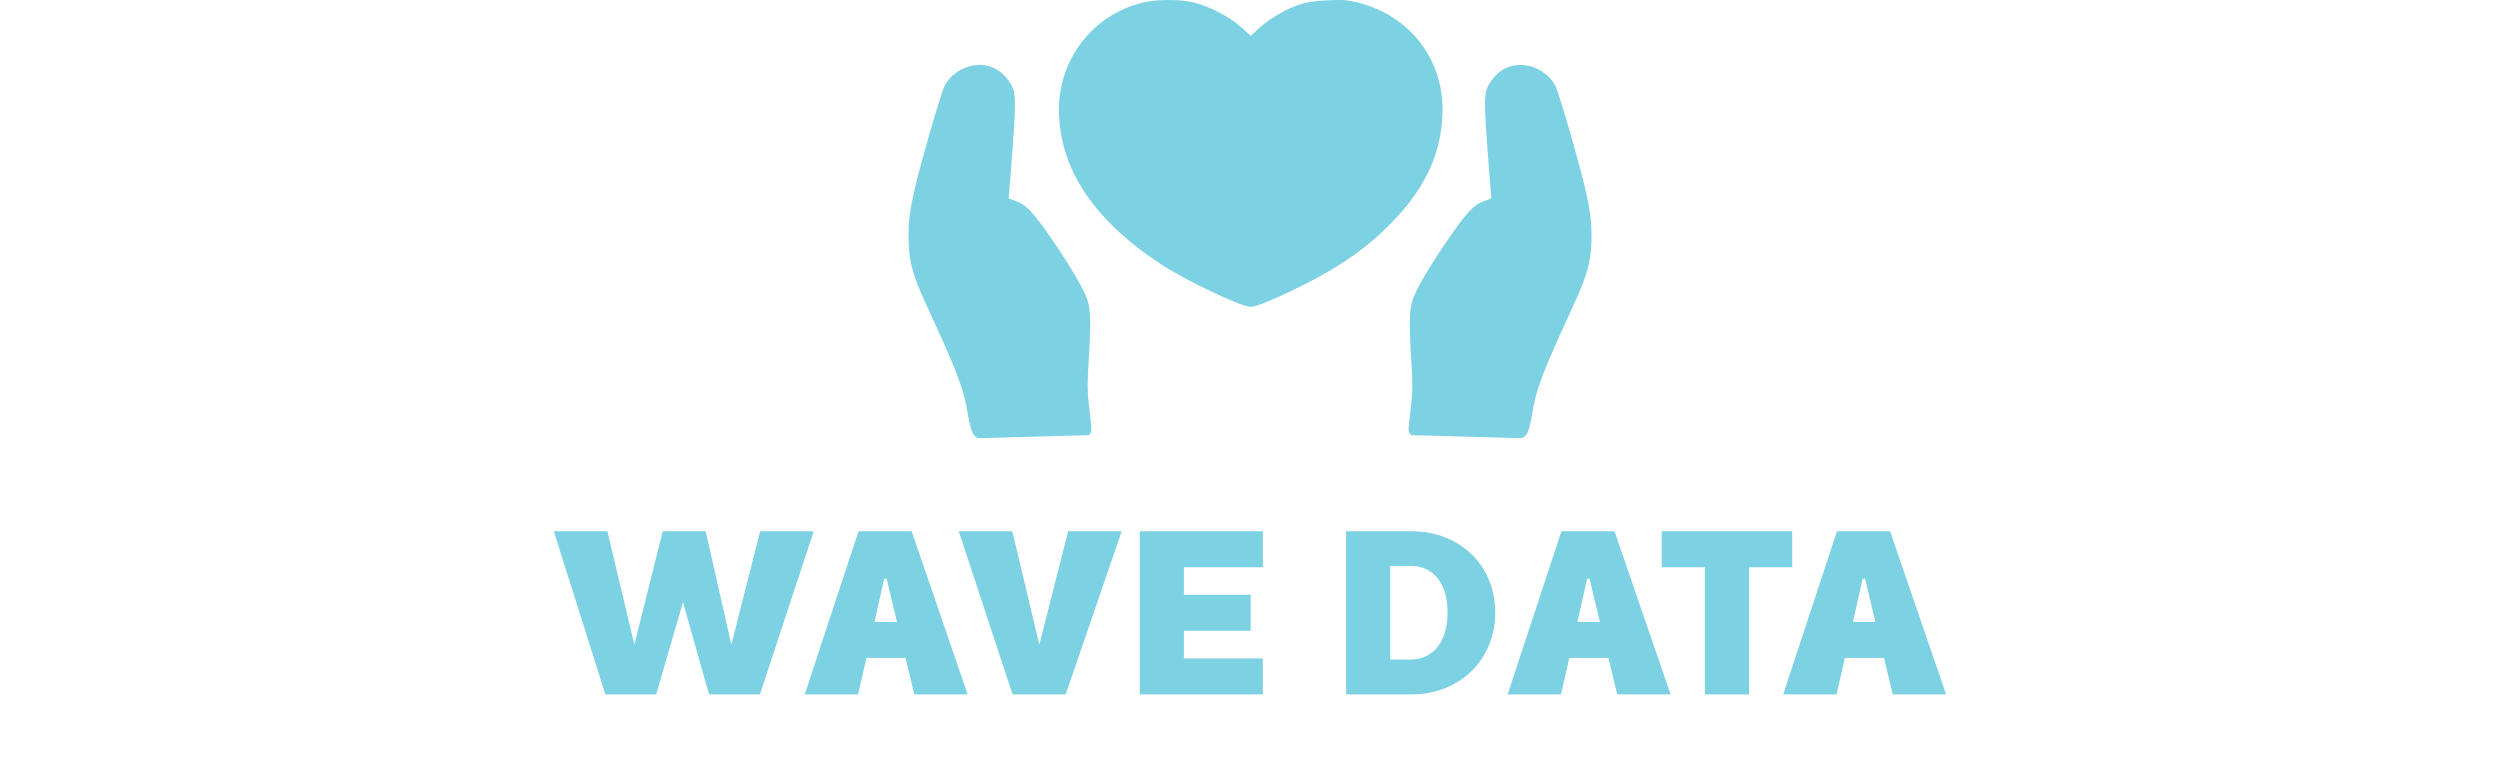
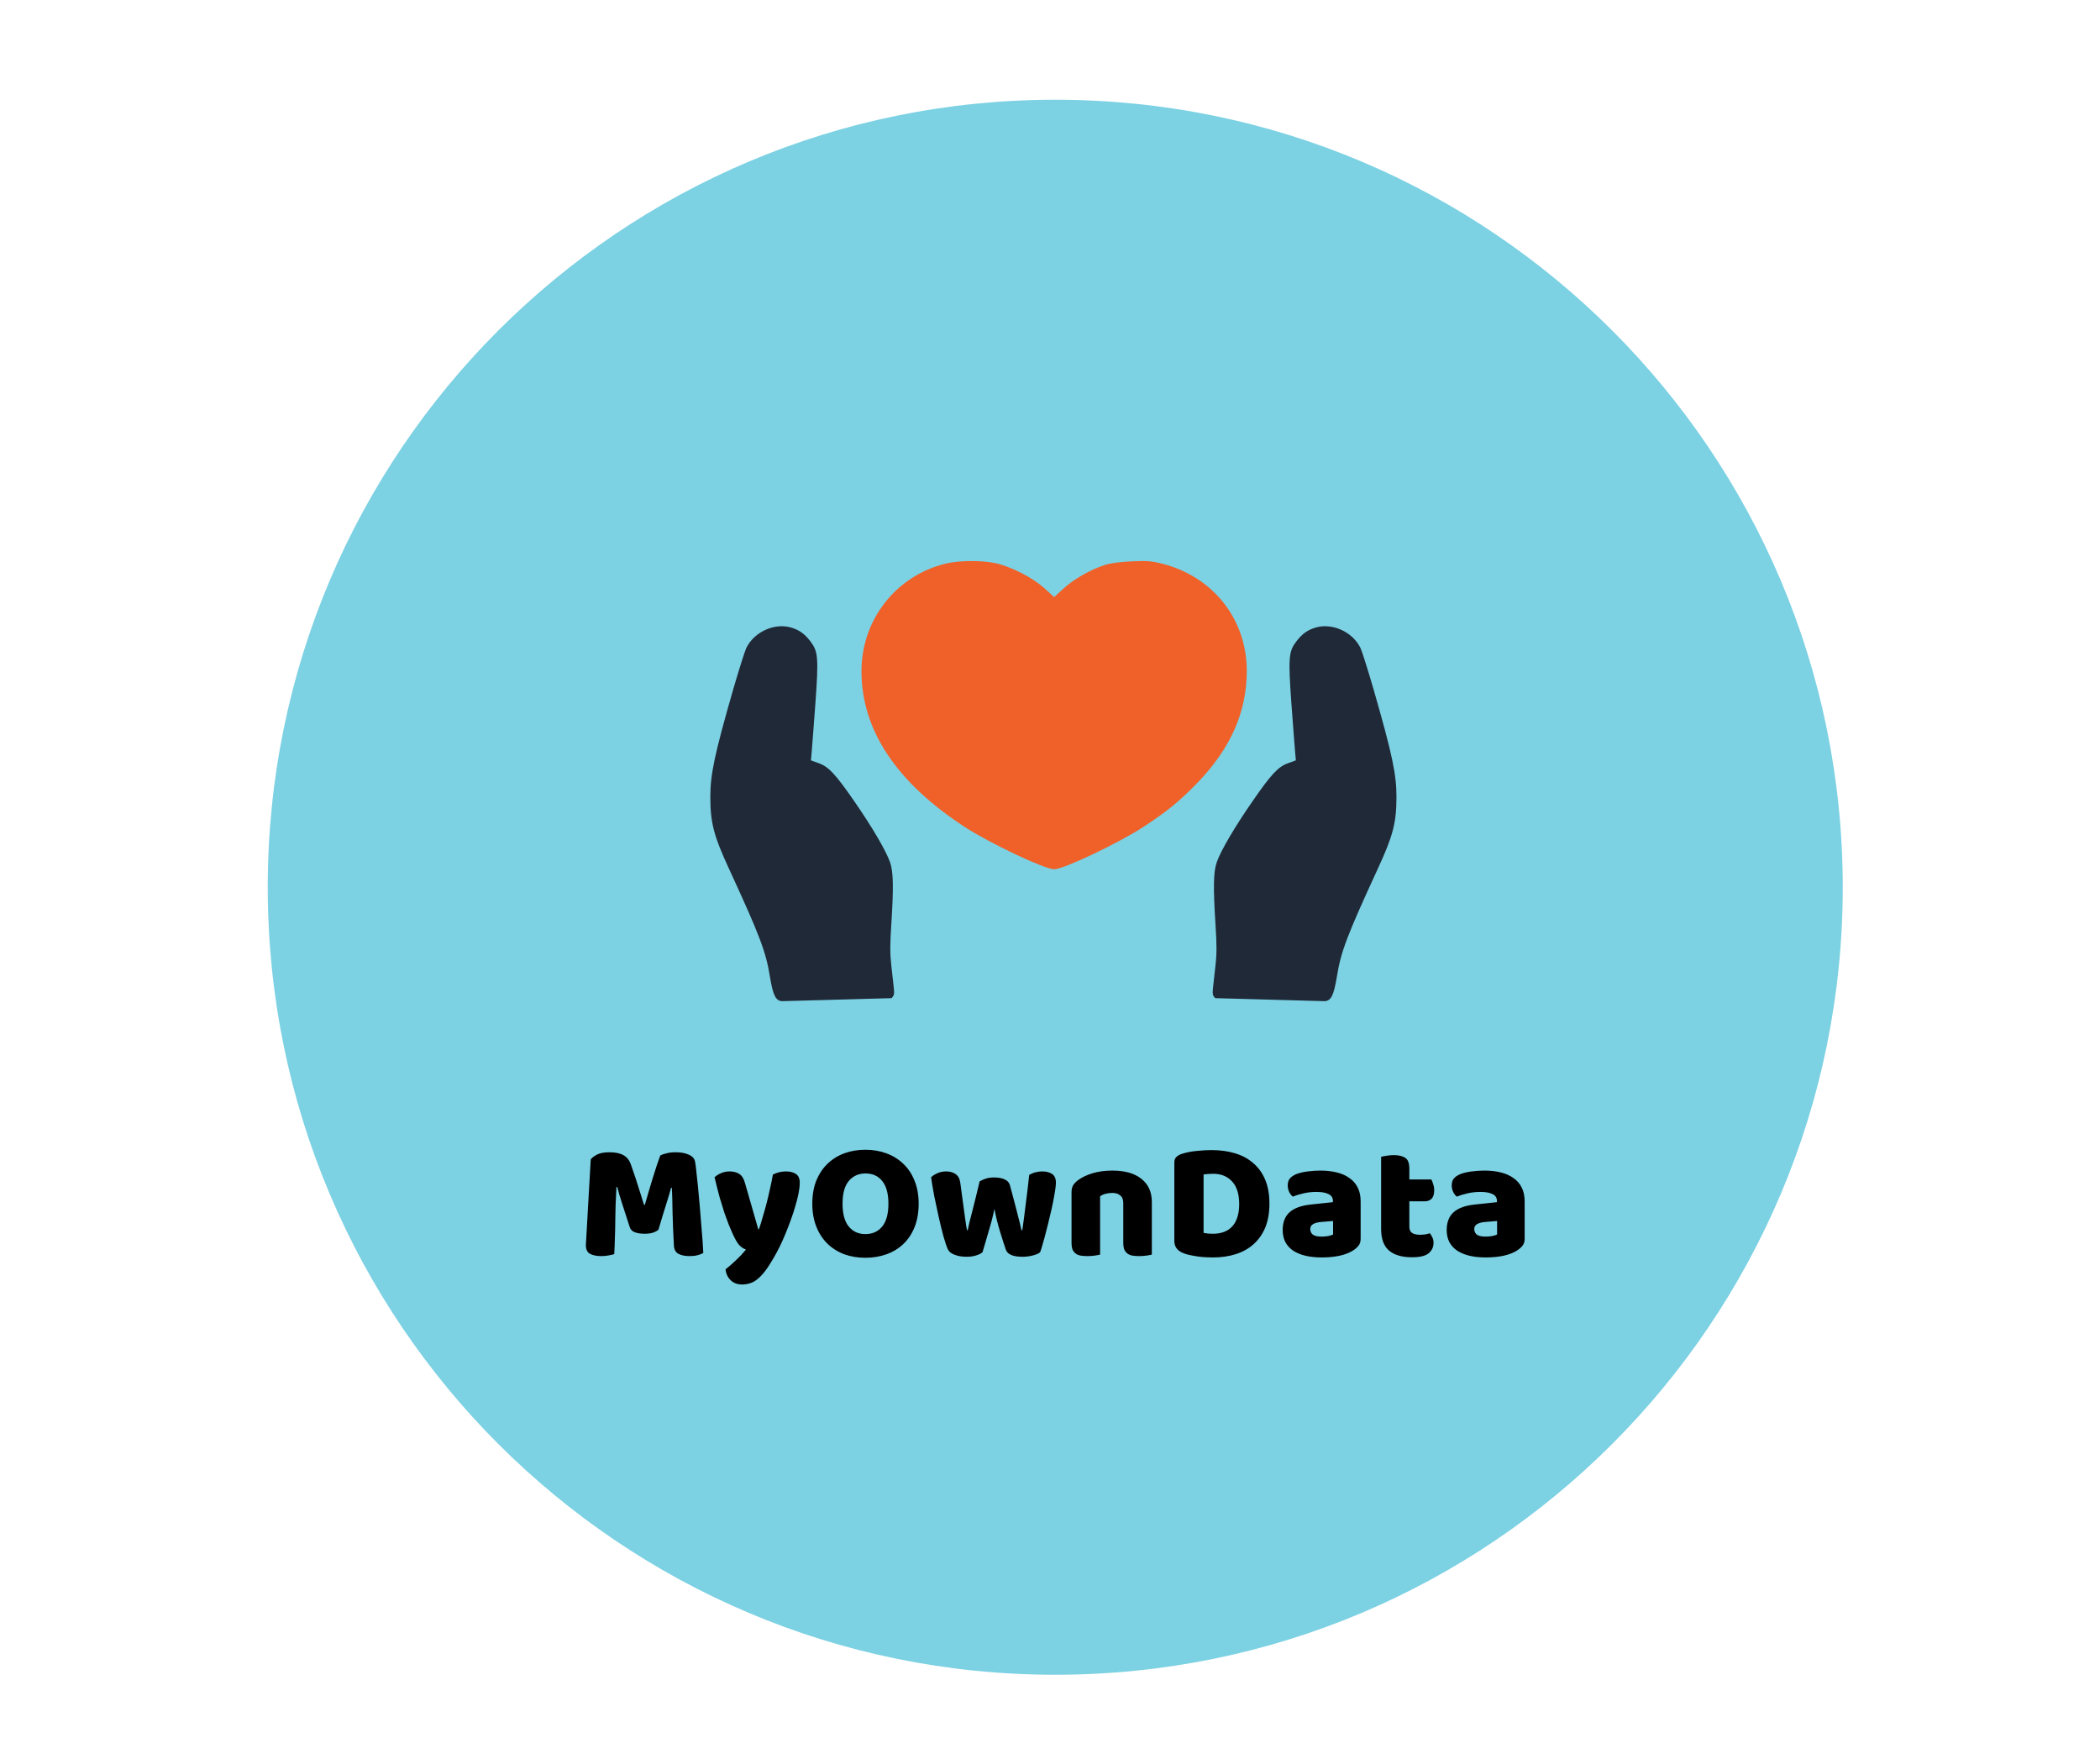
- <svg xmlns="http://www.w3.org/2000/svg" width="400" height="125" viewBox="0 0 400 125" fill="none">
-   <path fill-rule="evenodd" clip-rule="evenodd" d="M182.83 0.415C174.929 2.356 169.456 9.324 169.433 17.48C169.41 26.869 174.929 35.207 185.875 42.357C189.883 44.962 198.607 49.096 200.119 49.096C201.63 49.096 210.424 44.915 214.431 42.288C218.073 39.912 220.156 38.2 222.926 35.343C228.262 29.815 230.803 24.035 230.803 17.456C230.78 9.232 225.421 2.47 217.293 0.415C215.644 0.003 214.935 -0.065 212.484 0.05C210.584 0.141 209.164 0.324 208.224 0.621C205.98 1.329 203.233 2.883 201.629 4.368L200.118 5.739L198.584 4.346C196.729 2.655 193.225 0.874 190.798 0.348C188.624 -0.133 184.891 -0.11 182.83 0.415ZM238.69 12.811C239.582 11.666 240.314 11.094 241.505 10.682C244.206 9.72 247.617 11.185 248.92 13.864C249.171 14.413 250.111 17.39 251.003 20.459C253.979 30.81 254.643 33.97 254.643 37.565C254.643 41.664 254.094 43.771 251.713 48.921C246.723 59.753 245.785 62.225 245.144 66.256C244.64 69.256 244.206 70.104 243.13 70.104L225.78 69.623C225.368 69.211 225.322 68.958 225.414 68.065C225.482 67.494 225.666 65.89 225.803 64.539C226.032 62.616 226.032 61.128 225.826 58.014C225.437 51.9 225.482 49.495 226.032 47.938C226.673 46.129 228.825 42.443 231.708 38.274C234.73 33.901 235.828 32.733 237.43 32.183L238.621 31.748L238.506 30.489C238.465 30.07 238.355 28.6 238.212 26.705L238.212 26.696C238.121 25.491 238.018 24.114 237.912 22.726C237.385 15.353 237.477 14.415 238.69 12.811ZM158.495 10.682C159.686 11.094 160.418 11.666 161.31 12.811C162.523 14.415 162.615 15.353 162.088 22.726C161.982 24.116 161.878 25.496 161.788 26.704C161.646 28.599 161.535 30.07 161.494 30.489L161.379 31.748L162.57 32.183C164.172 32.733 165.27 33.901 168.292 38.274C171.176 42.443 173.327 46.129 173.969 47.938C174.518 49.495 174.563 51.9 174.174 58.014C173.969 61.128 173.969 62.616 174.197 64.539C174.334 65.89 174.518 67.494 174.586 68.065C174.678 68.958 174.632 69.211 174.22 69.623L156.87 70.104C155.794 70.104 155.36 69.256 154.856 66.256C154.215 62.225 153.277 59.753 148.287 48.921C145.906 43.771 145.357 41.664 145.357 37.565C145.357 33.97 146.021 30.81 148.997 20.459C149.889 17.39 150.829 14.413 151.08 13.864C152.384 11.185 155.794 9.72 158.495 10.682Z" fill="#7CD1E3" />
-   <path d="M121.624 85.004L117.016 103.148L112.912 85.004H112.588H106.036L101.5 103.148L97.18 85.004H88.612L96.856 111.104H104.992L109.276 96.344L113.452 111.104H121.588L130.192 85.004H121.624ZM146.292 111.104H154.824L145.86 85.004H137.364L128.76 111.104H137.292L138.624 105.272H144.888L146.292 111.104ZM139.92 99.511L141.468 92.6H141.864L143.52 99.511H139.92ZM170.901 85.004L166.293 103.148L161.973 85.004H153.405L162.009 111.104H170.505L179.469 85.004H170.901ZM202.054 90.763V85.004H182.362V111.104H202.054V105.344H189.418V100.916H200.11V95.156H189.418V90.763H202.054ZM225.85 85.004H215.374V111.104H225.85C233.626 111.104 239.242 105.488 239.242 97.999C239.242 90.511 233.626 85.004 225.85 85.004ZM225.85 105.524H222.43V90.547H225.85C228.442 90.547 231.61 92.347 231.61 97.999C231.61 103.616 228.442 105.524 225.85 105.524ZM258.757 111.104H267.289L258.325 85.004H249.829L241.225 111.104H249.757L251.089 105.272H257.353L258.757 111.104ZM252.385 99.511L253.933 92.6H254.329L255.985 99.511H252.385ZM286.754 85.004H265.874V90.763H272.786V111.104H279.842V90.763H286.754V85.004ZM302.843 111.104H311.375L302.411 85.004H293.915L285.311 111.104H293.843L295.175 105.272H301.439L302.843 111.104ZM296.471 99.511L298.019 92.6H298.415L300.071 99.511H296.471Z" fill="#7CD1E3" />
+ <svg xmlns="http://www.w3.org/2000/svg" width="400" height="332" viewBox="0 0 328 332" fill="none">
+   <rect width="328" height="332" />
+   <circle cx="165" cy="169" r="150" fill="#7CD1E3" />
+   <path d="M144.113 107.359C134.666 109.68 128.121 118.013 128.093 127.766C128.065 138.994 134.666 148.966 147.756 157.516C152.548 160.631 162.981 165.575 164.789 165.575C166.596 165.575 177.112 160.575 181.904 157.434C186.259 154.593 188.751 152.545 192.063 149.129C198.445 142.517 201.483 135.606 201.483 127.738C201.455 117.903 195.047 109.817 185.327 107.359C183.355 106.866 182.507 106.786 179.576 106.922C177.303 107.031 175.605 107.25 174.482 107.605C171.798 108.452 168.513 110.31 166.595 112.086L164.788 113.726L162.953 112.06C160.735 110.038 156.545 107.908 153.642 107.279C151.043 106.703 146.579 106.731 144.113 107.359Z" fill="#F06129" />
+   <path d="M210.914 122.183C211.981 120.814 212.857 120.13 214.281 119.637C217.511 118.487 221.59 120.239 223.149 123.442C223.449 124.099 224.572 127.659 225.639 131.329C229.199 143.707 229.992 147.487 229.992 151.786C229.992 156.687 229.336 159.207 226.489 165.366C220.521 178.319 219.399 181.276 218.632 186.096C218.03 189.684 217.511 190.697 216.224 190.697L195.476 190.123C194.983 189.629 194.929 189.328 195.038 188.26C195.12 187.576 195.34 185.659 195.503 184.043C195.777 181.743 195.777 179.964 195.531 176.239C195.066 168.928 195.12 166.052 195.777 164.191C196.544 162.027 199.117 157.619 202.565 152.634C206.178 147.404 207.492 146.007 209.408 145.35L210.832 144.83L210.695 143.323C210.614 142.503 210.312 138.313 209.984 134.04C209.354 125.223 209.464 124.101 210.914 122.183Z" fill="#1F2937" />
+   <path d="M118.379 122.183C117.312 120.814 116.436 120.13 115.013 119.637C111.783 118.487 107.704 120.239 106.145 123.442C105.844 124.099 104.721 127.659 103.654 131.329C100.095 143.707 99.301 147.487 99.301 151.786C99.301 156.687 99.958 159.207 102.805 165.366C108.772 178.319 109.894 181.276 110.661 186.096C111.263 189.684 111.783 190.697 113.069 190.697L133.817 190.123C134.31 189.629 134.365 189.328 134.256 188.26C134.173 187.576 133.954 185.659 133.79 184.043C133.517 181.743 133.517 179.964 133.763 176.239C134.228 168.928 134.173 166.052 133.517 164.191C132.75 162.027 130.177 157.619 126.729 152.634C123.115 147.404 121.802 146.007 119.885 145.35L118.462 144.83L118.599 143.323C118.68 142.503 118.981 138.313 119.31 134.04C119.94 125.223 119.829 124.101 118.379 122.183Z" fill="#1F2937" />
+   <path d="M89.417 234.232C89.139 234.467 88.777 234.659 88.329 234.808C87.902 234.936 87.401 235 86.825 235C86.057 235 85.417 234.904 84.905 234.712C84.414 234.52 84.094 234.189 83.945 233.72C83.347 231.843 82.857 230.328 82.473 229.176C82.089 228.003 81.79 226.979 81.577 226.104H81.417C81.353 227.363 81.299 228.515 81.257 229.56C81.235 230.584 81.214 231.587 81.193 232.568C81.193 233.549 81.171 234.541 81.129 235.544C81.107 236.547 81.065 237.656 81.001 238.872C80.723 238.979 80.361 239.064 79.913 239.128C79.465 239.213 79.017 239.256 78.569 239.256C77.63 239.256 76.894 239.107 76.361 238.808C75.849 238.509 75.593 237.965 75.593 237.176L76.521 220.856C76.691 220.579 77.065 220.28 77.641 219.96C78.217 219.64 79.027 219.48 80.073 219.48C81.203 219.48 82.089 219.661 82.729 220.024C83.369 220.365 83.838 220.931 84.137 221.72C84.329 222.232 84.531 222.819 84.745 223.48C84.979 224.141 85.203 224.824 85.417 225.528C85.651 226.232 85.875 226.936 86.089 227.64C86.302 228.323 86.494 228.941 86.665 229.496H86.825C87.337 227.704 87.849 225.976 88.361 224.312C88.873 222.627 89.342 221.219 89.769 220.088C90.089 219.917 90.494 219.779 90.985 219.672C91.497 219.544 92.062 219.48 92.681 219.48C93.726 219.48 94.579 219.64 95.241 219.96C95.902 220.259 96.286 220.696 96.393 221.272C96.478 221.699 96.563 222.36 96.649 223.256C96.755 224.131 96.862 225.123 96.969 226.232C97.075 227.341 97.182 228.515 97.289 229.752C97.395 230.989 97.491 232.184 97.577 233.336C97.683 234.467 97.769 235.512 97.833 236.472C97.897 237.411 97.939 238.136 97.961 238.648C97.598 238.861 97.214 239.011 96.809 239.096C96.425 239.203 95.923 239.256 95.305 239.256C94.494 239.256 93.811 239.117 93.257 238.84C92.702 238.563 92.403 238.019 92.361 237.208C92.233 234.883 92.147 232.792 92.105 230.936C92.083 229.08 92.041 227.523 91.977 226.264H91.817C91.603 227.096 91.294 228.141 90.889 229.4C90.483 230.659 89.993 232.269 89.417 234.232ZM103.566 235.032C103.331 234.499 103.075 233.901 102.798 233.24C102.542 232.579 102.265 231.821 101.966 230.968C101.689 230.115 101.39 229.144 101.07 228.056C100.771 226.947 100.451 225.677 100.11 224.248C100.409 223.949 100.803 223.693 101.294 223.48C101.806 223.245 102.361 223.128 102.958 223.128C103.705 223.128 104.323 223.288 104.814 223.608C105.305 223.907 105.667 224.483 105.902 225.336L108.43 234.136H108.558C108.814 233.411 109.059 232.621 109.294 231.768C109.55 230.915 109.795 230.04 110.03 229.144C110.265 228.227 110.478 227.32 110.67 226.424C110.883 225.507 111.065 224.611 111.214 223.736C111.982 223.331 112.825 223.128 113.742 223.128C114.489 223.128 115.107 223.288 115.598 223.608C116.089 223.928 116.334 224.483 116.334 225.272C116.334 225.848 116.259 226.52 116.11 227.288C115.961 228.035 115.758 228.835 115.502 229.688C115.267 230.541 114.979 231.427 114.638 232.344C114.318 233.24 113.977 234.125 113.614 235C113.251 235.875 112.878 236.707 112.494 237.496C112.11 238.264 111.737 238.957 111.374 239.576C110.777 240.621 110.222 241.475 109.71 242.136C109.198 242.797 108.707 243.309 108.238 243.672C107.769 244.056 107.299 244.312 106.83 244.44C106.361 244.589 105.87 244.664 105.358 244.664C104.462 244.664 103.737 244.397 103.182 243.864C102.627 243.331 102.297 242.637 102.19 241.784C102.873 241.251 103.555 240.653 104.238 239.992C104.921 239.352 105.539 238.691 106.094 238.008C105.731 237.901 105.337 237.656 104.91 237.272C104.505 236.867 104.057 236.12 103.566 235.032ZM118.725 229.272C118.725 227.608 118.981 226.136 119.493 224.856C120.026 223.576 120.741 222.509 121.637 221.656C122.554 220.781 123.621 220.12 124.837 219.672C126.074 219.224 127.408 219 128.837 219C130.266 219 131.589 219.224 132.805 219.672C134.042 220.12 135.12 220.781 136.037 221.656C136.954 222.509 137.669 223.576 138.181 224.856C138.714 226.136 138.981 227.608 138.981 229.272C138.981 230.936 138.725 232.419 138.213 233.72C137.701 235 136.986 236.077 136.069 236.952C135.173 237.805 134.106 238.456 132.869 238.904C131.632 239.352 130.288 239.576 128.837 239.576C127.386 239.576 126.042 239.352 124.805 238.904C123.568 238.435 122.501 237.763 121.605 236.888C120.709 236.013 120.005 234.936 119.493 233.656C118.981 232.376 118.725 230.915 118.725 229.272ZM124.485 229.272C124.485 231.213 124.88 232.664 125.669 233.624C126.458 234.584 127.514 235.064 128.837 235.064C130.181 235.064 131.248 234.584 132.037 233.624C132.826 232.664 133.221 231.213 133.221 229.272C133.221 227.352 132.826 225.912 132.037 224.952C131.269 223.992 130.213 223.512 128.869 223.512C127.546 223.512 126.48 223.992 125.669 224.952C124.88 225.891 124.485 227.331 124.485 229.272ZM151.143 238.52C150.844 238.776 150.439 238.979 149.927 239.128C149.415 239.299 148.807 239.384 148.103 239.384C147.228 239.384 146.471 239.256 145.831 239C145.191 238.765 144.764 238.424 144.551 237.976C144.316 237.464 144.039 236.653 143.719 235.544C143.42 234.435 143.122 233.219 142.823 231.896C142.524 230.573 142.236 229.229 141.959 227.864C141.703 226.499 141.5 225.293 141.351 224.248C141.65 223.949 142.044 223.693 142.535 223.48C143.047 223.245 143.602 223.128 144.199 223.128C144.946 223.128 145.554 223.299 146.023 223.64C146.514 223.96 146.812 224.525 146.919 225.336C147.132 226.957 147.314 228.301 147.463 229.368C147.612 230.413 147.73 231.277 147.815 231.96C147.922 232.621 147.996 233.133 148.039 233.496C148.103 233.837 148.156 234.115 148.199 234.328H148.327C148.391 233.987 148.498 233.496 148.647 232.856C148.818 232.195 149.01 231.448 149.223 230.616C149.436 229.784 149.66 228.888 149.895 227.928C150.13 226.947 150.364 225.976 150.599 225.016C151.026 224.781 151.442 224.6 151.847 224.472C152.274 224.344 152.796 224.28 153.415 224.28C154.162 224.28 154.802 224.397 155.335 224.632C155.868 224.867 156.21 225.229 156.359 225.72C156.615 226.659 156.86 227.576 157.095 228.472C157.33 229.347 157.543 230.168 157.735 230.936C157.927 231.683 158.098 232.355 158.247 232.952C158.396 233.528 158.503 233.987 158.567 234.328H158.727C158.962 232.685 159.186 230.979 159.399 229.208C159.634 227.437 159.847 225.635 160.039 223.8C160.423 223.565 160.828 223.395 161.255 223.288C161.682 223.181 162.108 223.128 162.535 223.128C163.282 223.128 163.9 223.288 164.391 223.608C164.882 223.928 165.127 224.483 165.127 225.272C165.127 225.613 165.074 226.125 164.967 226.808C164.86 227.491 164.722 228.259 164.551 229.112C164.38 229.965 164.178 230.861 163.943 231.8C163.73 232.739 163.506 233.645 163.271 234.52C163.058 235.395 162.844 236.184 162.631 236.888C162.439 237.592 162.268 238.136 162.119 238.52C161.82 238.776 161.362 238.979 160.743 239.128C160.124 239.299 159.463 239.384 158.759 239.384C156.967 239.384 155.911 238.936 155.591 238.04C155.463 237.656 155.303 237.176 155.111 236.6C154.919 236.003 154.716 235.352 154.503 234.648C154.29 233.944 154.087 233.219 153.895 232.472C153.703 231.704 153.543 230.968 153.415 230.264C153.266 231.011 153.084 231.789 152.871 232.6C152.658 233.389 152.434 234.168 152.199 234.936C151.986 235.683 151.783 236.376 151.591 237.016C151.399 237.635 151.25 238.136 151.143 238.52ZM177.958 229.144C177.958 228.483 177.766 228.003 177.382 227.704C177.019 227.384 176.518 227.224 175.878 227.224C175.451 227.224 175.024 227.277 174.598 227.384C174.192 227.491 173.84 227.651 173.542 227.864V238.968C173.328 239.032 172.987 239.096 172.518 239.16C172.07 239.224 171.6 239.256 171.11 239.256C170.64 239.256 170.214 239.224 169.83 239.16C169.467 239.096 169.158 238.968 168.902 238.776C168.646 238.584 168.443 238.328 168.294 238.008C168.166 237.667 168.102 237.229 168.102 236.696V227.096C168.102 226.52 168.219 226.051 168.454 225.688C168.71 225.325 169.051 224.995 169.478 224.696C170.203 224.184 171.11 223.768 172.198 223.448C173.307 223.128 174.534 222.968 175.878 222.968C178.288 222.968 180.144 223.501 181.446 224.568C182.747 225.613 183.398 227.075 183.398 228.952V238.968C183.184 239.032 182.843 239.096 182.374 239.16C181.926 239.224 181.456 239.256 180.966 239.256C180.496 239.256 180.07 239.224 179.686 239.16C179.323 239.096 179.014 238.968 178.758 238.776C178.502 238.584 178.299 238.328 178.15 238.008C178.022 237.667 177.958 237.229 177.958 236.696V229.144ZM193.252 234.84C193.486 234.883 193.774 234.925 194.116 234.968C194.457 234.989 194.777 235 195.076 235C195.801 235 196.462 234.893 197.06 234.68C197.678 234.467 198.201 234.136 198.628 233.688C199.076 233.24 199.417 232.664 199.652 231.96C199.908 231.235 200.036 230.371 200.036 229.368C200.036 227.448 199.588 226.008 198.692 225.048C197.796 224.067 196.601 223.576 195.108 223.576C194.809 223.576 194.5 223.587 194.18 223.608C193.881 223.629 193.572 223.661 193.252 223.704V234.84ZM195.044 239.512C194.681 239.512 194.265 239.501 193.796 239.48C193.326 239.459 192.836 239.416 192.324 239.352C191.833 239.288 191.332 239.203 190.82 239.096C190.329 239.011 189.87 238.883 189.444 238.712C188.27 238.264 187.684 237.485 187.684 236.376V221.432C187.684 220.984 187.801 220.643 188.036 220.408C188.292 220.152 188.633 219.949 189.06 219.8C189.977 219.501 190.948 219.309 191.972 219.224C192.996 219.117 193.913 219.064 194.724 219.064C196.388 219.064 197.892 219.267 199.236 219.672C200.601 220.077 201.764 220.707 202.724 221.56C203.705 222.392 204.462 223.448 204.996 224.728C205.529 226.008 205.796 227.523 205.796 229.272C205.796 230.979 205.54 232.472 205.028 233.752C204.516 235.011 203.78 236.077 202.82 236.952C201.881 237.805 200.75 238.445 199.428 238.872C198.105 239.299 196.644 239.512 195.044 239.512ZM215.746 235.544C216.109 235.544 216.504 235.512 216.93 235.448C217.378 235.363 217.709 235.256 217.922 235.128V232.568L215.618 232.76C215.021 232.803 214.53 232.931 214.146 233.144C213.762 233.357 213.57 233.677 213.57 234.104C213.57 234.531 213.73 234.883 214.05 235.16C214.392 235.416 214.957 235.544 215.746 235.544ZM215.49 222.968C216.642 222.968 217.688 223.085 218.626 223.32C219.586 223.555 220.397 223.917 221.058 224.408C221.741 224.877 222.264 225.485 222.626 226.232C222.989 226.957 223.17 227.821 223.17 228.824V235.992C223.17 236.547 223.01 237.005 222.69 237.368C222.392 237.709 222.029 238.008 221.602 238.264C220.216 239.096 218.264 239.512 215.746 239.512C214.616 239.512 213.592 239.405 212.674 239.192C211.778 238.979 211 238.659 210.338 238.232C209.698 237.805 209.197 237.261 208.834 236.6C208.493 235.939 208.322 235.171 208.322 234.296C208.322 232.824 208.76 231.693 209.634 230.904C210.509 230.115 211.864 229.624 213.698 229.432L217.89 228.984V228.76C217.89 228.141 217.613 227.704 217.058 227.448C216.525 227.171 215.746 227.032 214.722 227.032C213.912 227.032 213.122 227.117 212.354 227.288C211.586 227.459 210.893 227.672 210.274 227.928C209.997 227.736 209.762 227.448 209.57 227.064C209.378 226.659 209.282 226.243 209.282 225.816C209.282 225.261 209.41 224.824 209.666 224.504C209.944 224.163 210.36 223.875 210.914 223.64C211.533 223.405 212.258 223.235 213.09 223.128C213.944 223.021 214.744 222.968 215.49 222.968ZM232.446 233.656C232.446 234.211 232.617 234.605 232.958 234.84C233.321 235.075 233.822 235.192 234.462 235.192C234.782 235.192 235.113 235.171 235.454 235.128C235.796 235.064 236.094 234.989 236.35 234.904C236.542 235.139 236.702 235.405 236.83 235.704C236.98 235.981 237.054 236.323 237.054 236.728C237.054 237.539 236.745 238.2 236.126 238.712C235.529 239.224 234.462 239.48 232.926 239.48C231.049 239.48 229.598 239.053 228.574 238.2C227.572 237.347 227.07 235.96 227.07 234.04V220.344C227.305 220.28 227.636 220.216 228.062 220.152C228.51 220.067 228.98 220.024 229.47 220.024C230.409 220.024 231.134 220.195 231.646 220.536C232.18 220.856 232.446 221.549 232.446 222.616V224.664H236.638C236.766 224.899 236.884 225.197 236.99 225.56C237.118 225.901 237.182 226.285 237.182 226.712C237.182 227.459 237.012 228.003 236.67 228.344C236.35 228.664 235.913 228.824 235.358 228.824H232.446V233.656ZM246.985 235.544C247.348 235.544 247.742 235.512 248.169 235.448C248.617 235.363 248.948 235.256 249.161 235.128V232.568L246.857 232.76C246.26 232.803 245.769 232.931 245.385 233.144C245.001 233.357 244.809 233.677 244.809 234.104C244.809 234.531 244.969 234.883 245.289 235.16C245.63 235.416 246.196 235.544 246.985 235.544ZM246.729 222.968C247.881 222.968 248.926 223.085 249.865 223.32C250.825 223.555 251.636 223.917 252.297 224.408C252.98 224.877 253.502 225.485 253.865 226.232C254.228 226.957 254.409 227.821 254.409 228.824V235.992C254.409 236.547 254.249 237.005 253.929 237.368C253.63 237.709 253.268 238.008 252.841 238.264C251.454 239.096 249.502 239.512 246.985 239.512C245.854 239.512 244.83 239.405 243.913 239.192C243.017 238.979 242.238 238.659 241.577 238.232C240.937 237.805 240.436 237.261 240.073 236.6C239.732 235.939 239.561 235.171 239.561 234.296C239.561 232.824 239.998 231.693 240.873 230.904C241.748 230.115 243.102 229.624 244.937 229.432L249.129 228.984V228.76C249.129 228.141 248.852 227.704 248.297 227.448C247.764 227.171 246.985 227.032 245.961 227.032C245.15 227.032 244.361 227.117 243.593 227.288C242.825 227.459 242.132 227.672 241.513 227.928C241.236 227.736 241.001 227.448 240.809 227.064C240.617 226.659 240.521 226.243 240.521 225.816C240.521 225.261 240.649 224.824 240.905 224.504C241.182 224.163 241.598 223.875 242.153 223.64C242.772 223.405 243.497 223.235 244.329 223.128C245.182 223.021 245.982 222.968 246.729 222.968Z" fill="black" />
</svg>
